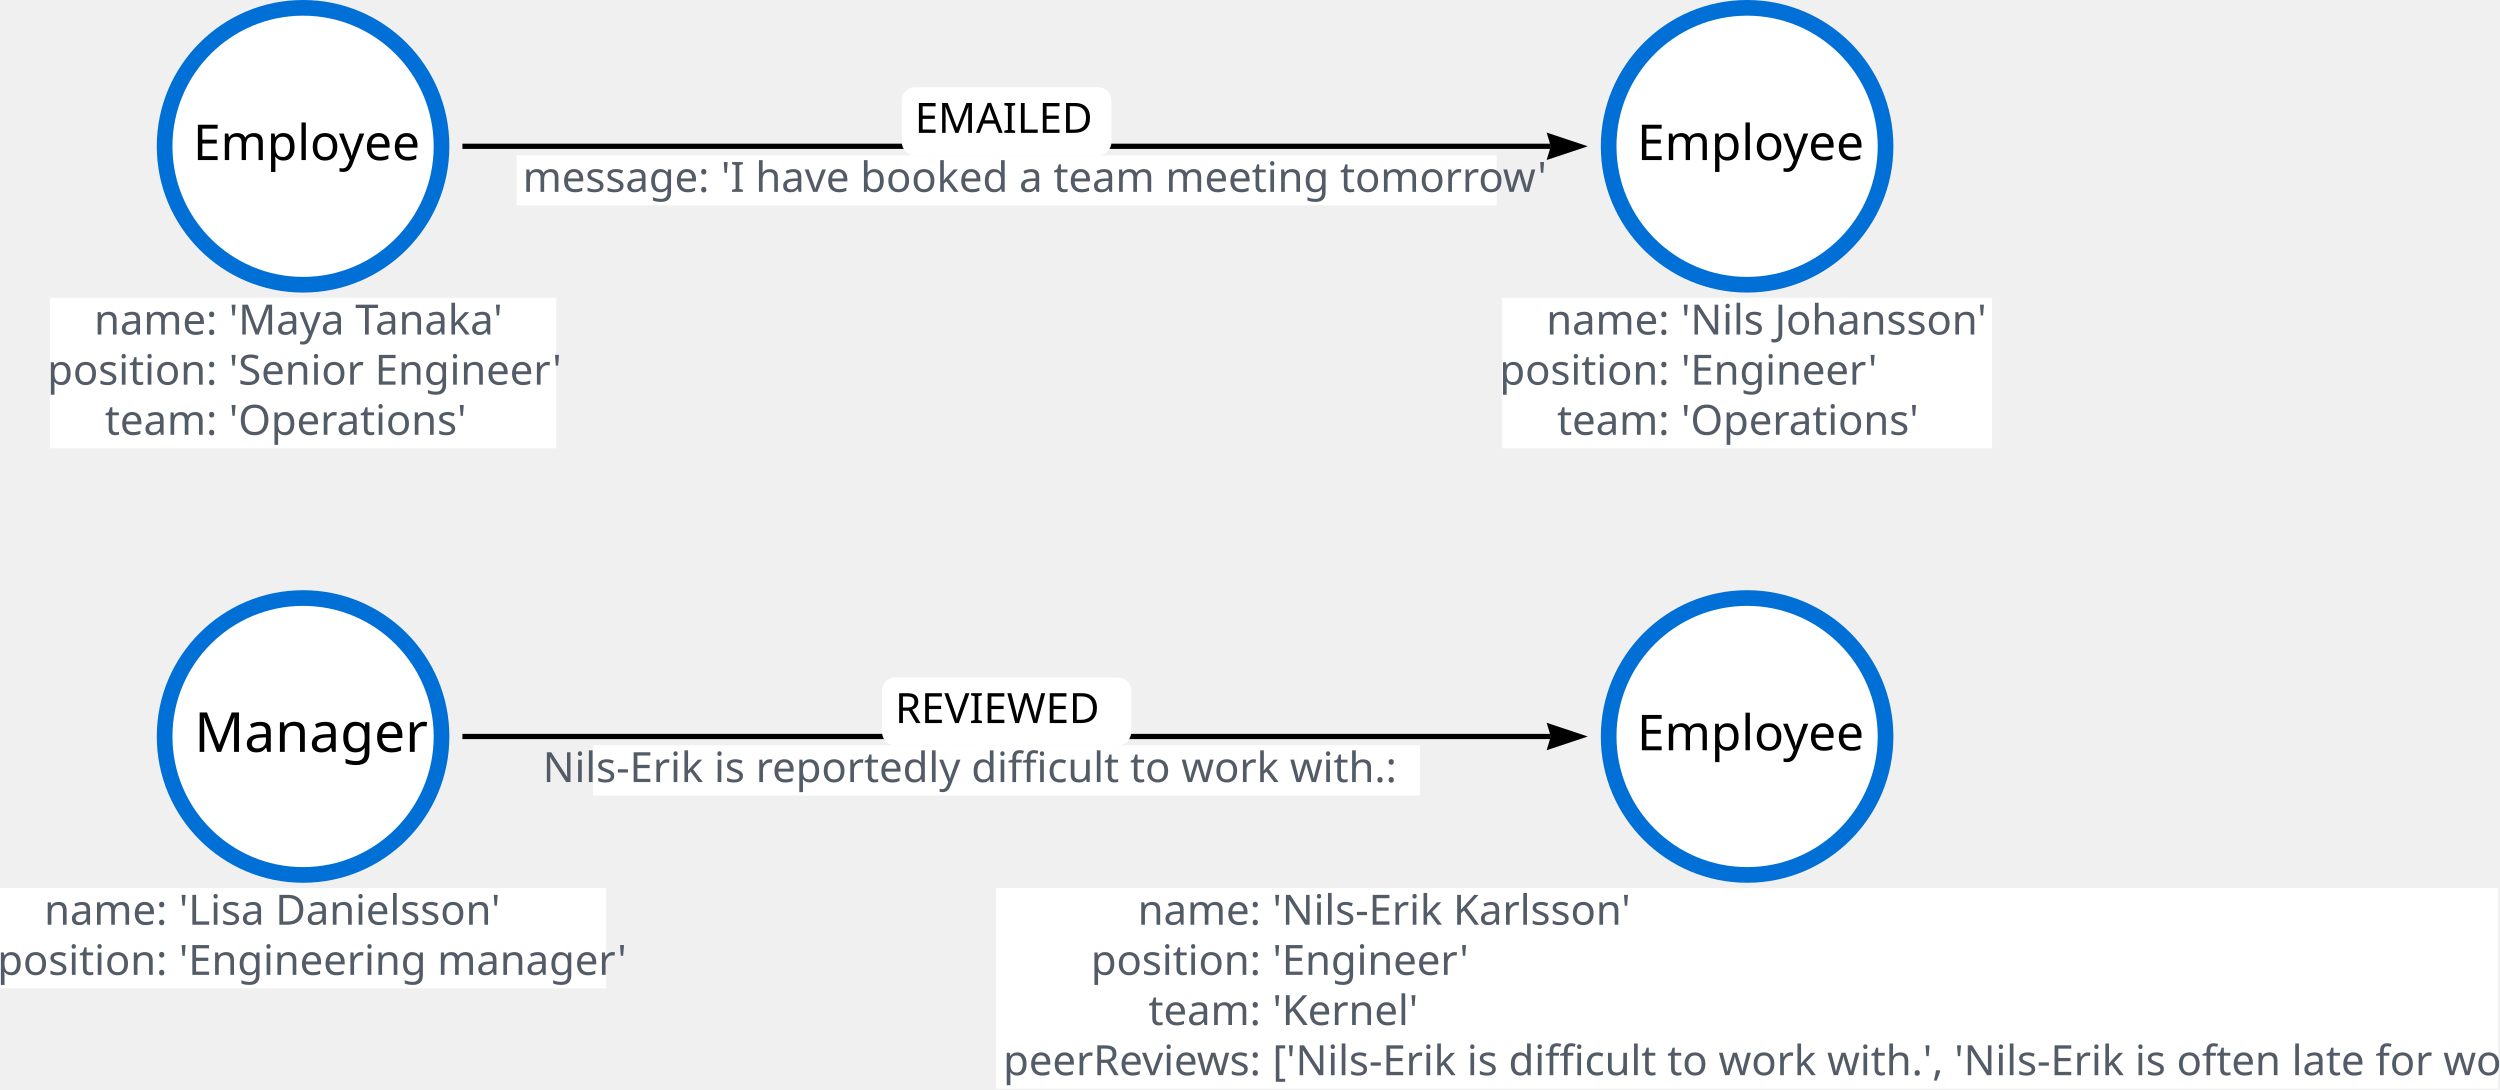
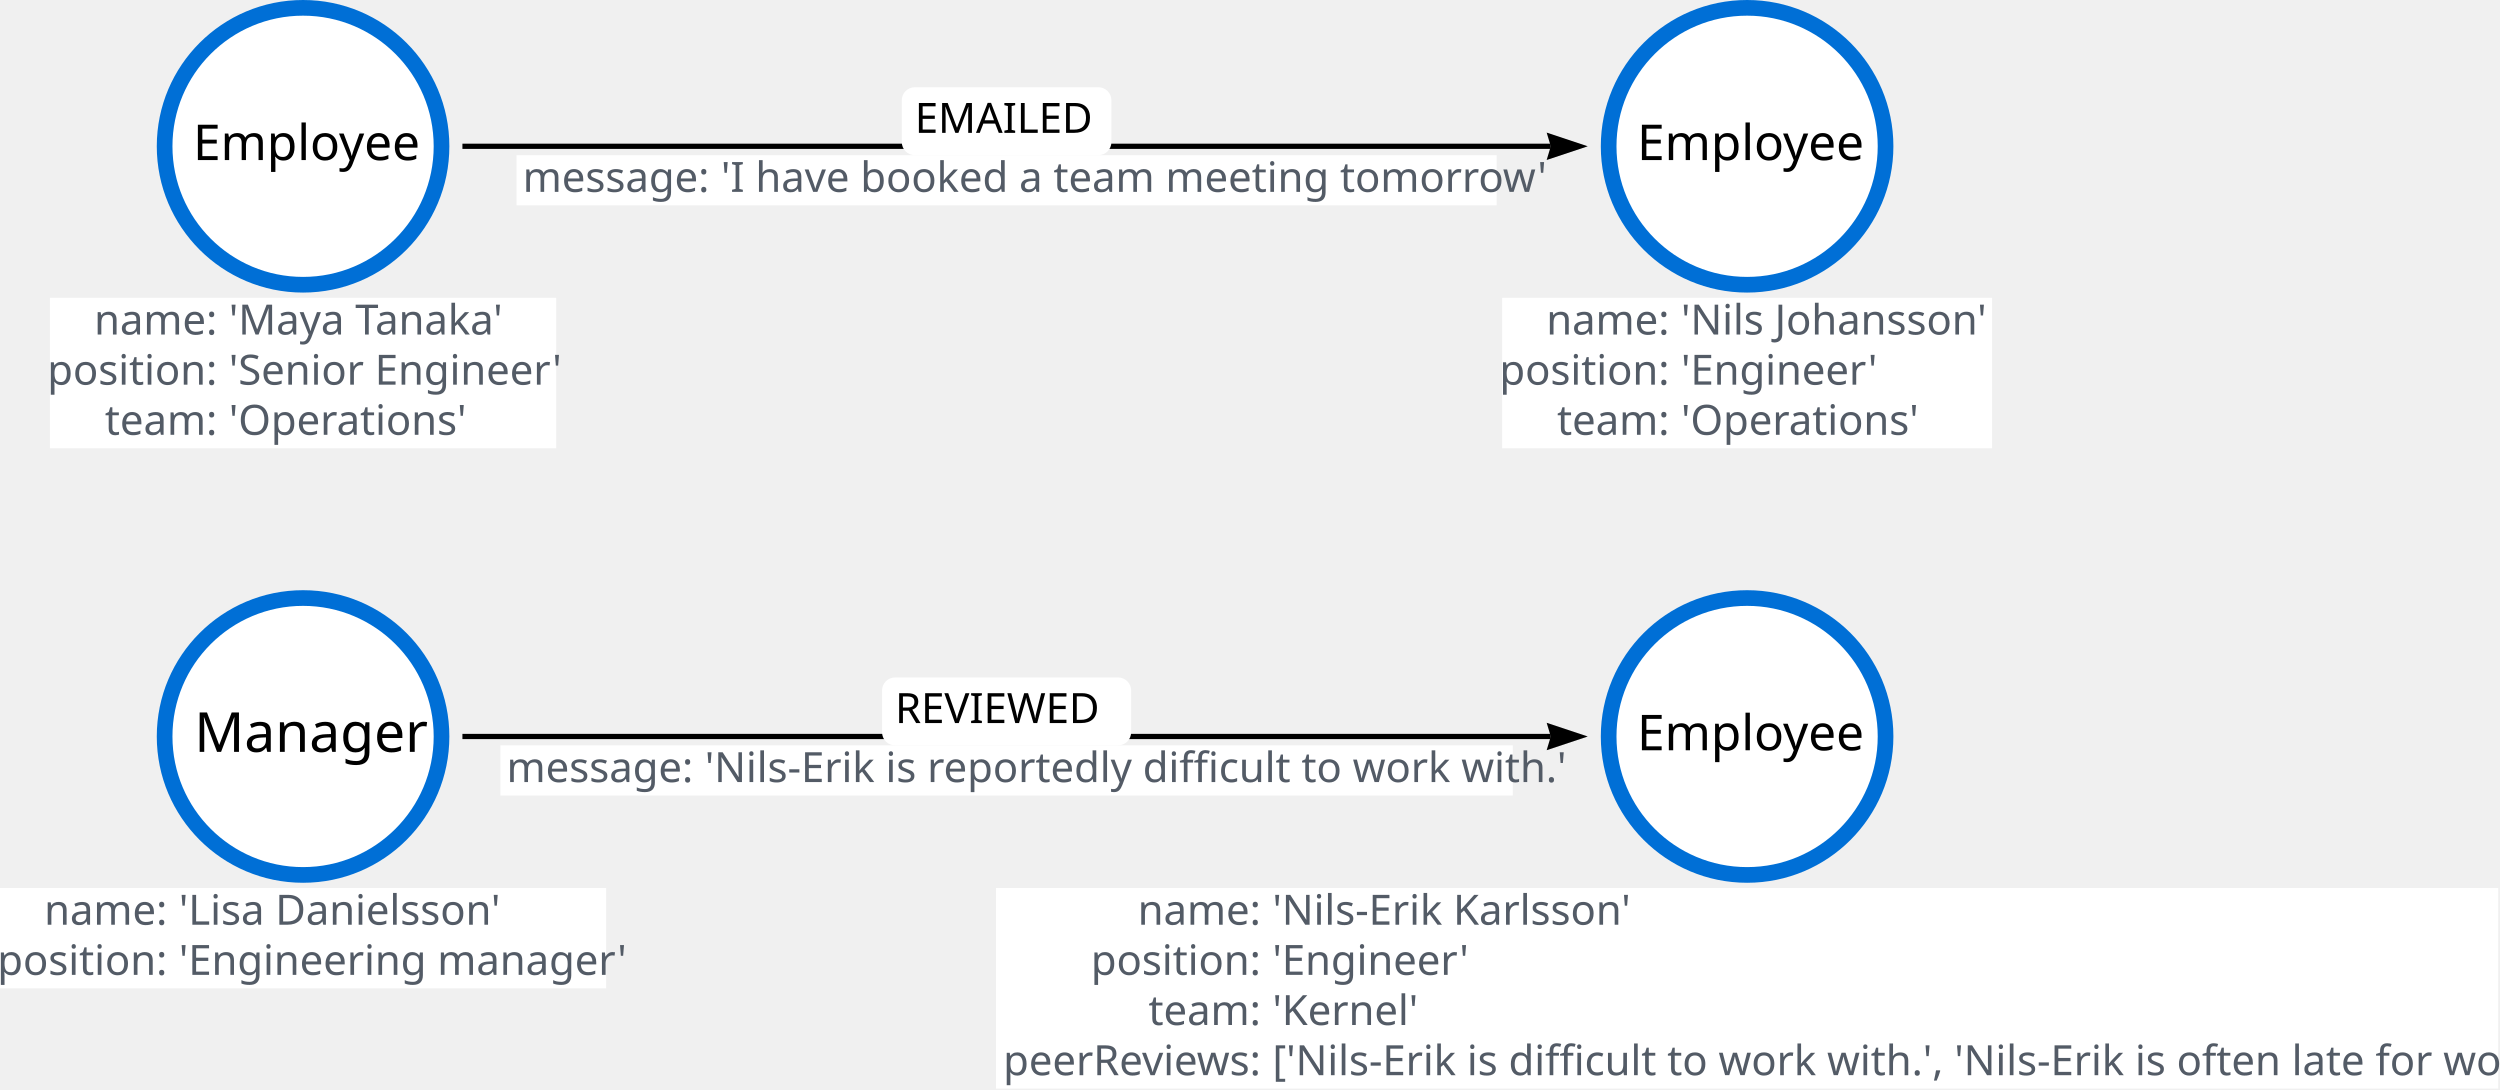
<svg xmlns="http://www.w3.org/2000/svg" width="957" height="417" viewBox="0 0 957 417">
  <defs>
    <style type="text/css" />
  </defs>
  <g transform="translate(19.11877 -125.1163) scale(1)">
    <g class="relationship">
      <g transform="translate(96.89685 181.1163) rotate(0)" stroke-width="2" stroke="#000000">
        <path d="M 61 0 L 477.62 0" />
        <polygon points="-14.155,0 -15.728,5.243 0,0 -15.728,-5.243" fill="#000000" transform="translate(491.7756 0) rotate(0)" stroke="none" />
      </g>
      <g transform="translate(366.2071 181.1163) rotate(0) translate(0 -22.6)">
        <g transform="translate(0 0)">
          <g transform="translate(-40.12109 0)" fill="#ffffff" stroke="#000000" stroke-width="0">
            <rect x="0" y="0" width="80.242" height="26" rx="5" ry="5" stroke="none" />
            <text xml:space="preserve" x="5" y="17.457" stroke="none" text-anchor="left" font-family="sans-serif" font-size="16" font-weight="normal" fill="#000000">EMAILED</text>
          </g>
        </g>
        <g transform="translate(0 26)">
          <g transform="translate(-187.5938 0)" fill="white">
            <rect x="0" y="0" width="375.188" height="19.2" rx="0" ry="0" stroke="none" />
            <g font-family="sans-serif" font-size="16" font-weight="normal" fill="#535B66" text-anchor="end">
              <text xml:space="preserve" x="73.812" y="14.057" stroke="none">message:</text>
              <text xml:space="preserve" x="78.258" y="14.057" stroke="none" text-anchor="start">'I have booked a team meeting tomorrow'</text>
            </g>
          </g>
        </g>
      </g>
    </g>
    <g class="relationship">
      <g transform="translate(96.89685 407.0429) rotate(0)" stroke-width="2" stroke="#000000">
        <path d="M 61 0 L 477.62 0" />
        <polygon points="-14.155,0 -15.728,5.243 0,0 -15.728,-5.243" fill="#000000" transform="translate(491.7756 0) rotate(0)" stroke="none" />
      </g>
      <g transform="translate(366.2071 407.0429) rotate(0) translate(0 -22.6)">
        <g transform="translate(0 0)">
          <g transform="translate(-47.67188 0)" fill="#ffffff" stroke="#000000" stroke-width="0">
            <rect x="0" y="0" width="95.344" height="26" rx="5" ry="5" stroke="none" />
            <text xml:space="preserve" x="5" y="17.457" stroke="none" text-anchor="left" font-family="sans-serif" font-size="16" font-weight="normal" fill="#000000">REVIEWED</text>
          </g>
        </g>
        <g transform="translate(0 26)">
-           <g transform="translate(-158.2617 0)" fill="white">
-             <rect x="0" y="0" width="316.523" height="19.2" rx="0" ry="0" stroke="none" />
+           <g transform="translate(-193.7773 0)" fill="white">
+             <rect x="0" y="0" width="387.555" height="19.2" rx="0" ry="0" stroke="none" />
            <g font-family="sans-serif" font-size="16" font-weight="normal" fill="#535B66" text-anchor="end">
-               <text xml:space="preserve" x="307.633" y="14.057" stroke="none">Nils-Erik is reportedly difficult to work with.:</text>
-               <text xml:space="preserve" x="312.078" y="14.057" stroke="none" text-anchor="start" />
+               <text xml:space="preserve" x="73.812" y="14.057" stroke="none">message:</text>
+               <text xml:space="preserve" x="78.258" y="14.057" stroke="none" text-anchor="start">'Nils-Erik is reportedly difficult to work with.'</text>
            </g>
          </g>
        </g>
      </g>
    </g>
    <g class="node">
      <g fill="#ffffff" stroke="#006FD6" stroke-width="6">
        <circle cx="96.897" cy="181.116" r="53" />
      </g>
      <g transform="translate(96.89685 181.1163)">
        <g transform="scale(0.4734049) translate(0 -27)">
          <g transform="translate(0 0)">
            <g transform="translate(-88.93555 0)">
              <g fill="#000000" stroke="#000000" stroke-width="4" font-family="sans-serif" font-size="40" font-weight="normal">
                <text xml:space="preserve" x="0" y="38.143" stroke="none">Employee</text>
              </g>
            </g>
          </g>
        </g>
        <g transform="translate(3.5514757175273244e-15 58)">
          <g transform="translate(0 0)">
            <g transform="translate(-96.89062 0)" fill="white">
              <rect x="0" y="0" width="193.781" height="57.6" rx="0" ry="0" stroke="none" />
              <g font-family="sans-serif" font-size="16" font-weight="normal" fill="#535B66" text-anchor="end">
                <text xml:space="preserve" x="64.039" y="14.057" stroke="none">name:</text>
                <text xml:space="preserve" x="68.484" y="14.057" stroke="none" text-anchor="start">'Maya Tanaka'</text>
                <text xml:space="preserve" x="64.039" y="33.257" stroke="none" text-anchor="end">position:</text>
                <text xml:space="preserve" x="68.484" y="33.257" stroke="none" text-anchor="start">'Senior Engineer'</text>
                <text xml:space="preserve" x="64.039" y="52.457" stroke="none" text-anchor="end">team:</text>
                <text xml:space="preserve" x="68.484" y="52.457" stroke="none" text-anchor="start">'Operations'</text>
              </g>
            </g>
          </g>
        </g>
      </g>
    </g>
    <g class="node">
      <g fill="#ffffff" stroke="#006FD6" stroke-width="6">
        <circle cx="96.897" cy="407.043" r="53" />
      </g>
      <g transform="translate(96.89685 407.0429)">
        <g transform="scale(0.5274164) translate(0 -27)">
          <g transform="translate(0 0)">
            <g transform="translate(-78.93555 0)">
              <g fill="#000000" stroke="#000000" stroke-width="4" font-family="sans-serif" font-size="40" font-weight="normal">
                <text xml:space="preserve" x="0" y="38.143" stroke="none">Manager</text>
              </g>
            </g>
          </g>
        </g>
        <g transform="translate(3.5514757175273244e-15 58)">
          <g transform="translate(0 0)">
            <g transform="translate(-116.0156 0)" fill="white">
              <rect x="0" y="0" width="232.031" height="38.4" rx="0" ry="0" stroke="none" />
              <g font-family="sans-serif" font-size="16" font-weight="normal" fill="#535B66" text-anchor="end">
                <text xml:space="preserve" x="64.039" y="14.057" stroke="none">name:</text>
                <text xml:space="preserve" x="68.484" y="14.057" stroke="none" text-anchor="start">'Lisa Danielsson'</text>
                <text xml:space="preserve" x="64.039" y="33.257" stroke="none" text-anchor="end">position:</text>
                <text xml:space="preserve" x="68.484" y="33.257" stroke="none" text-anchor="start">'Engineering manager'</text>
              </g>
            </g>
          </g>
        </g>
      </g>
    </g>
    <g class="node">
      <g fill="#ffffff" stroke="#006FD6" stroke-width="6">
        <circle cx="649.672" cy="407.043" r="53" />
      </g>
      <g transform="translate(649.6725 407.0429)">
        <g transform="scale(0.4734049) translate(0 -27)">
          <g transform="translate(0 0)">
            <g transform="translate(-88.93555 0)">
              <g fill="#000000" stroke="#000000" stroke-width="4" font-family="sans-serif" font-size="40" font-weight="normal">
                <text xml:space="preserve" x="0" y="38.143" stroke="none">Employee</text>
              </g>
            </g>
          </g>
        </g>
        <g transform="translate(3.5514757175273244e-15 58)">
          <g transform="translate(0 0)">
            <g transform="translate(-287.5117 0)" fill="white">
              <rect x="0" y="0" width="575.023" height="76.8" rx="0" ry="0" stroke="none" />
              <g font-family="sans-serif" font-size="16" font-weight="normal" fill="#535B66" text-anchor="end">
                <text xml:space="preserve" x="101.375" y="14.057" stroke="none">name:</text>
                <text xml:space="preserve" x="105.82" y="14.057" stroke="none" text-anchor="start">'Nils-Erik Karlsson'</text>
                <text xml:space="preserve" x="101.375" y="33.257" stroke="none" text-anchor="end">position:</text>
                <text xml:space="preserve" x="105.82" y="33.257" stroke="none" text-anchor="start">'Engineer'</text>
                <text xml:space="preserve" x="101.375" y="52.457" stroke="none" text-anchor="end">team:</text>
                <text xml:space="preserve" x="105.82" y="52.457" stroke="none" text-anchor="start">'Kernel'</text>
                <text xml:space="preserve" x="101.375" y="71.657" stroke="none" text-anchor="end">peerReviews:</text>
                <text xml:space="preserve" x="105.82" y="71.657" stroke="none" text-anchor="start">['Nils-Erik is difficult to work with.', 'Nils-Erik is often late for work.']</text>
              </g>
            </g>
          </g>
        </g>
      </g>
    </g>
    <g class="node">
      <g fill="#ffffff" stroke="#006FD6" stroke-width="6">
        <circle cx="649.672" cy="181.116" r="53" />
      </g>
      <g transform="translate(649.6725 181.1163)">
        <g transform="scale(0.4734049) translate(0 -27)">
          <g transform="translate(0 0)">
            <g transform="translate(-88.93555 0)">
              <g fill="#000000" stroke="#000000" stroke-width="4" font-family="sans-serif" font-size="40" font-weight="normal">
                <text xml:space="preserve" x="0" y="38.143" stroke="none">Employee</text>
              </g>
            </g>
          </g>
        </g>
        <g transform="translate(3.5514757175273244e-15 58)">
          <g transform="translate(0 0)">
            <g transform="translate(-93.76953 0)" fill="white">
              <rect x="0" y="0" width="187.539" height="57.6" rx="0" ry="0" stroke="none" />
              <g font-family="sans-serif" font-size="16" font-weight="normal" fill="#535B66" text-anchor="end">
                <text xml:space="preserve" x="64.039" y="14.057" stroke="none">name:</text>
                <text xml:space="preserve" x="68.484" y="14.057" stroke="none" text-anchor="start">'Nils Johansson'</text>
                <text xml:space="preserve" x="64.039" y="33.257" stroke="none" text-anchor="end">position:</text>
                <text xml:space="preserve" x="68.484" y="33.257" stroke="none" text-anchor="start">'Engineer'</text>
                <text xml:space="preserve" x="64.039" y="52.457" stroke="none" text-anchor="end">team:</text>
                <text xml:space="preserve" x="68.484" y="52.457" stroke="none" text-anchor="start">'Operations'</text>
              </g>
            </g>
          </g>
        </g>
      </g>
    </g>
  </g>
</svg>
